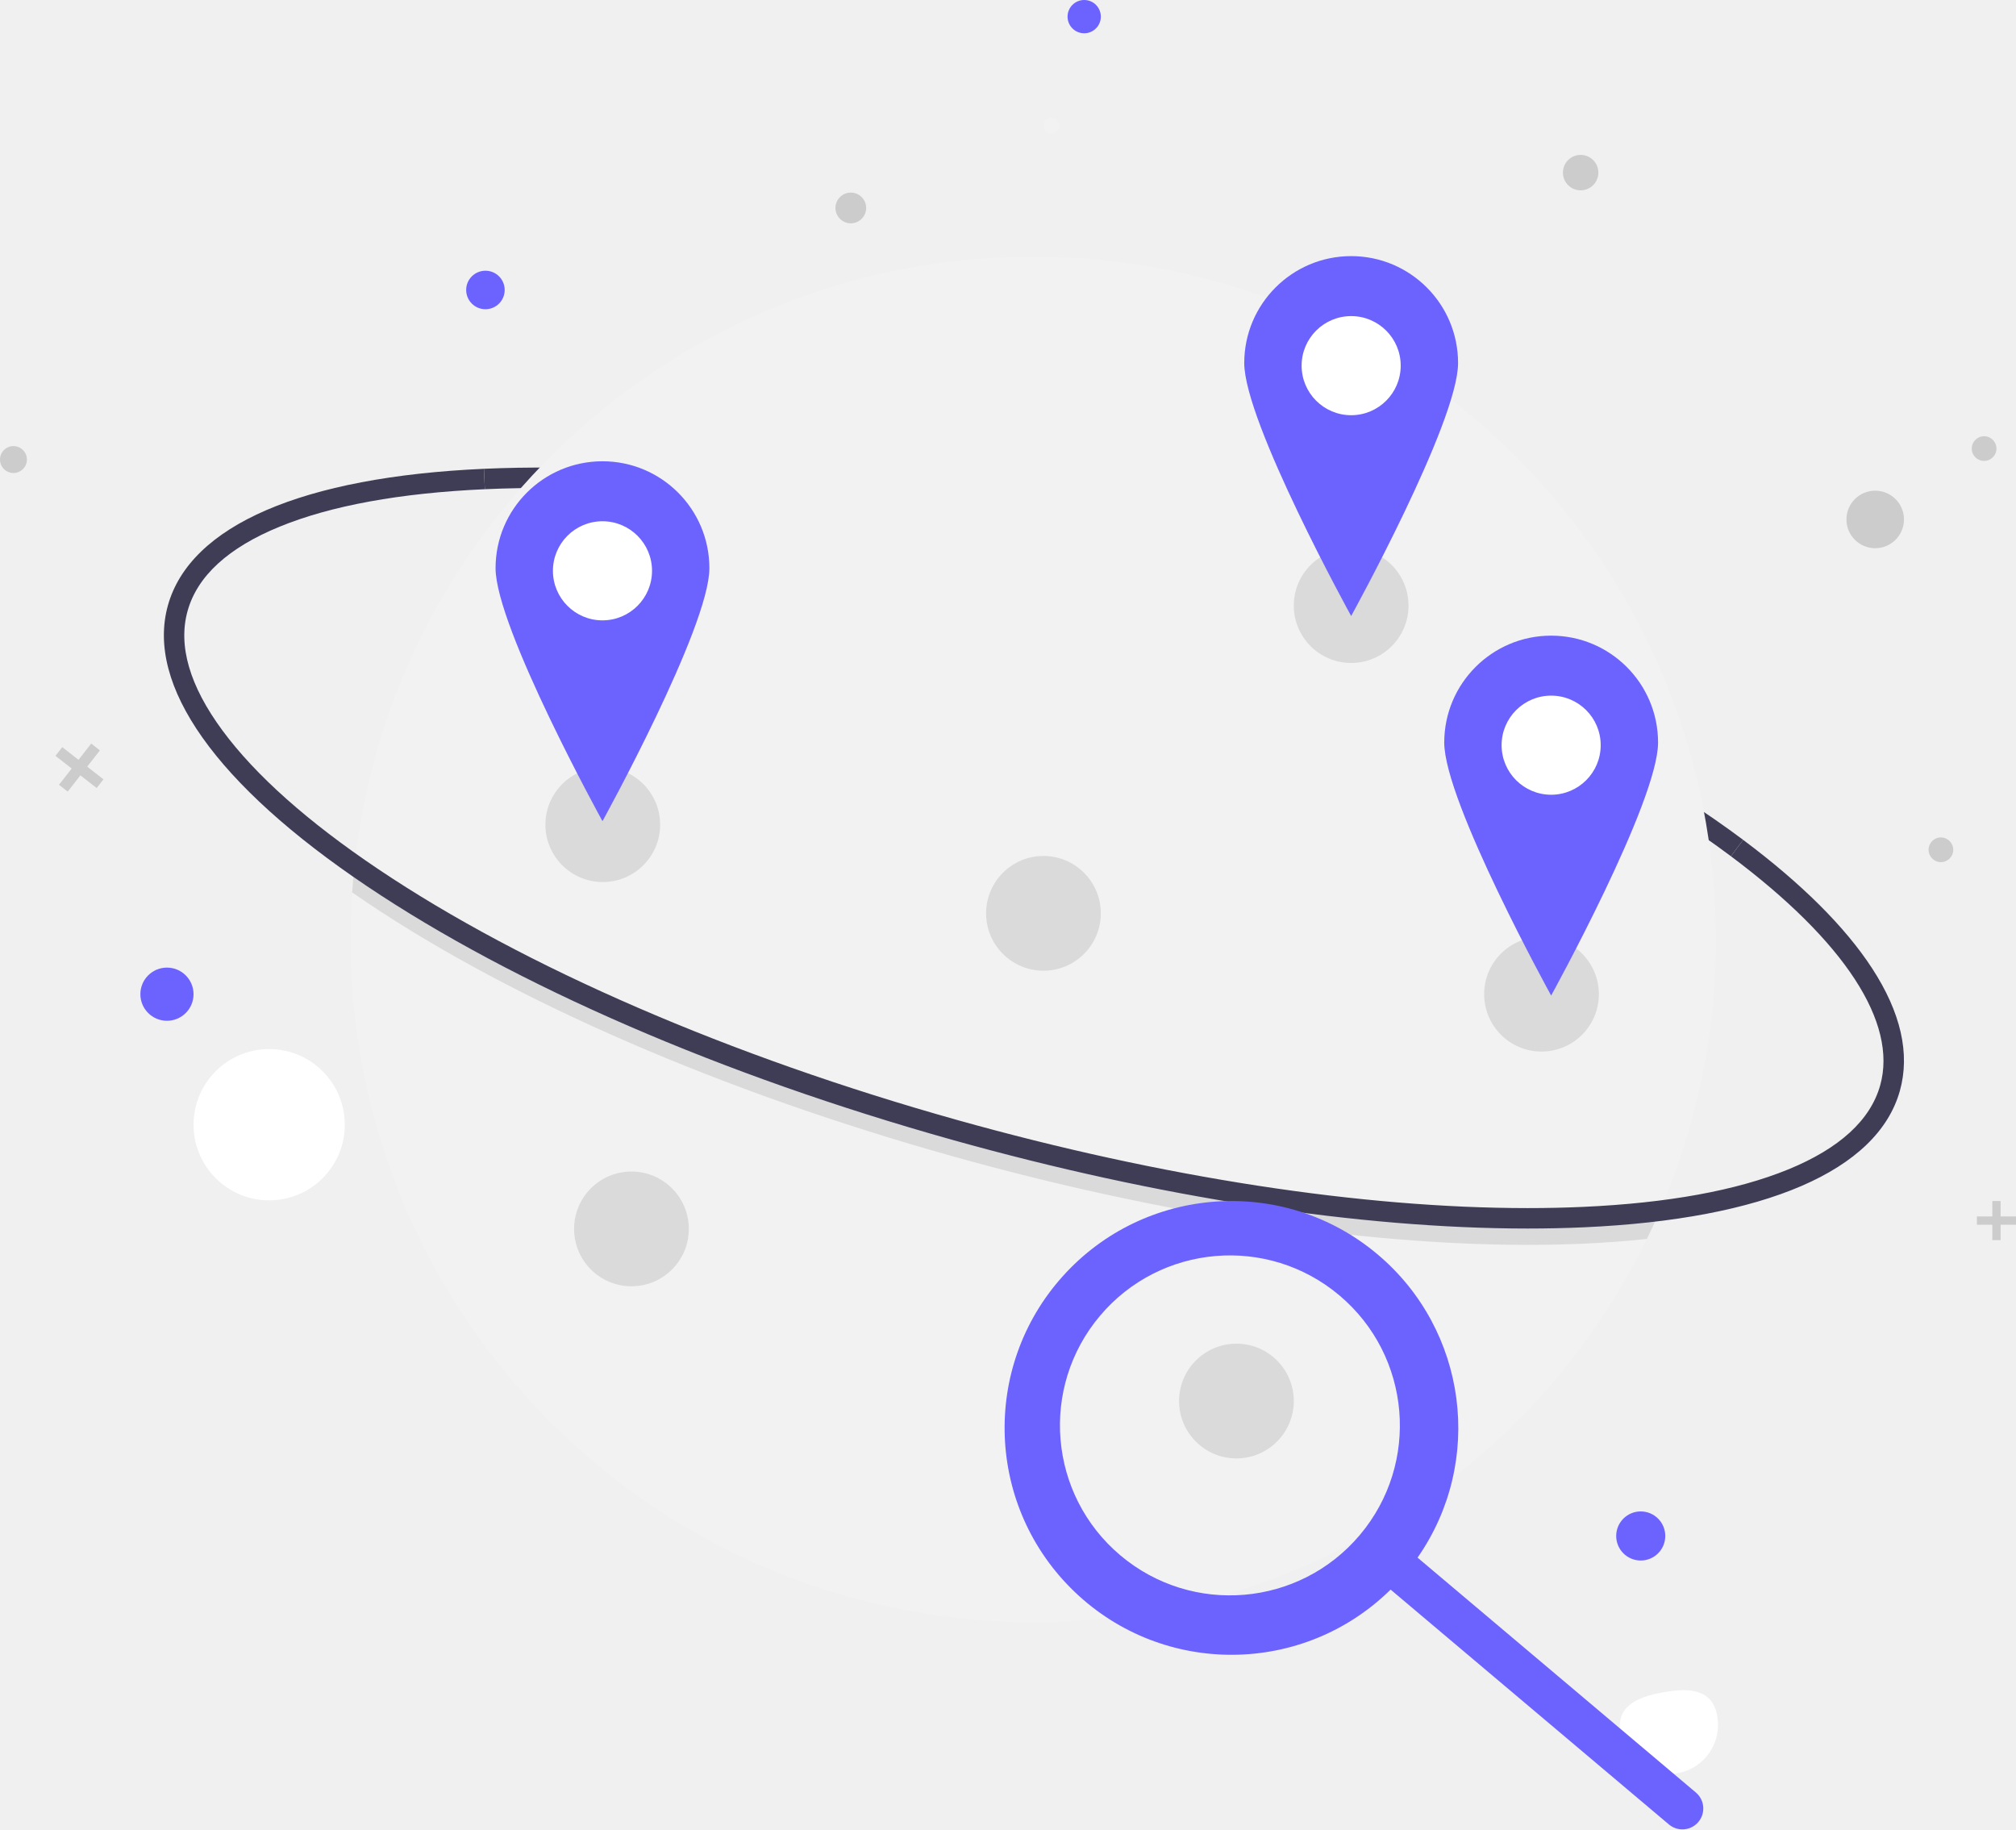
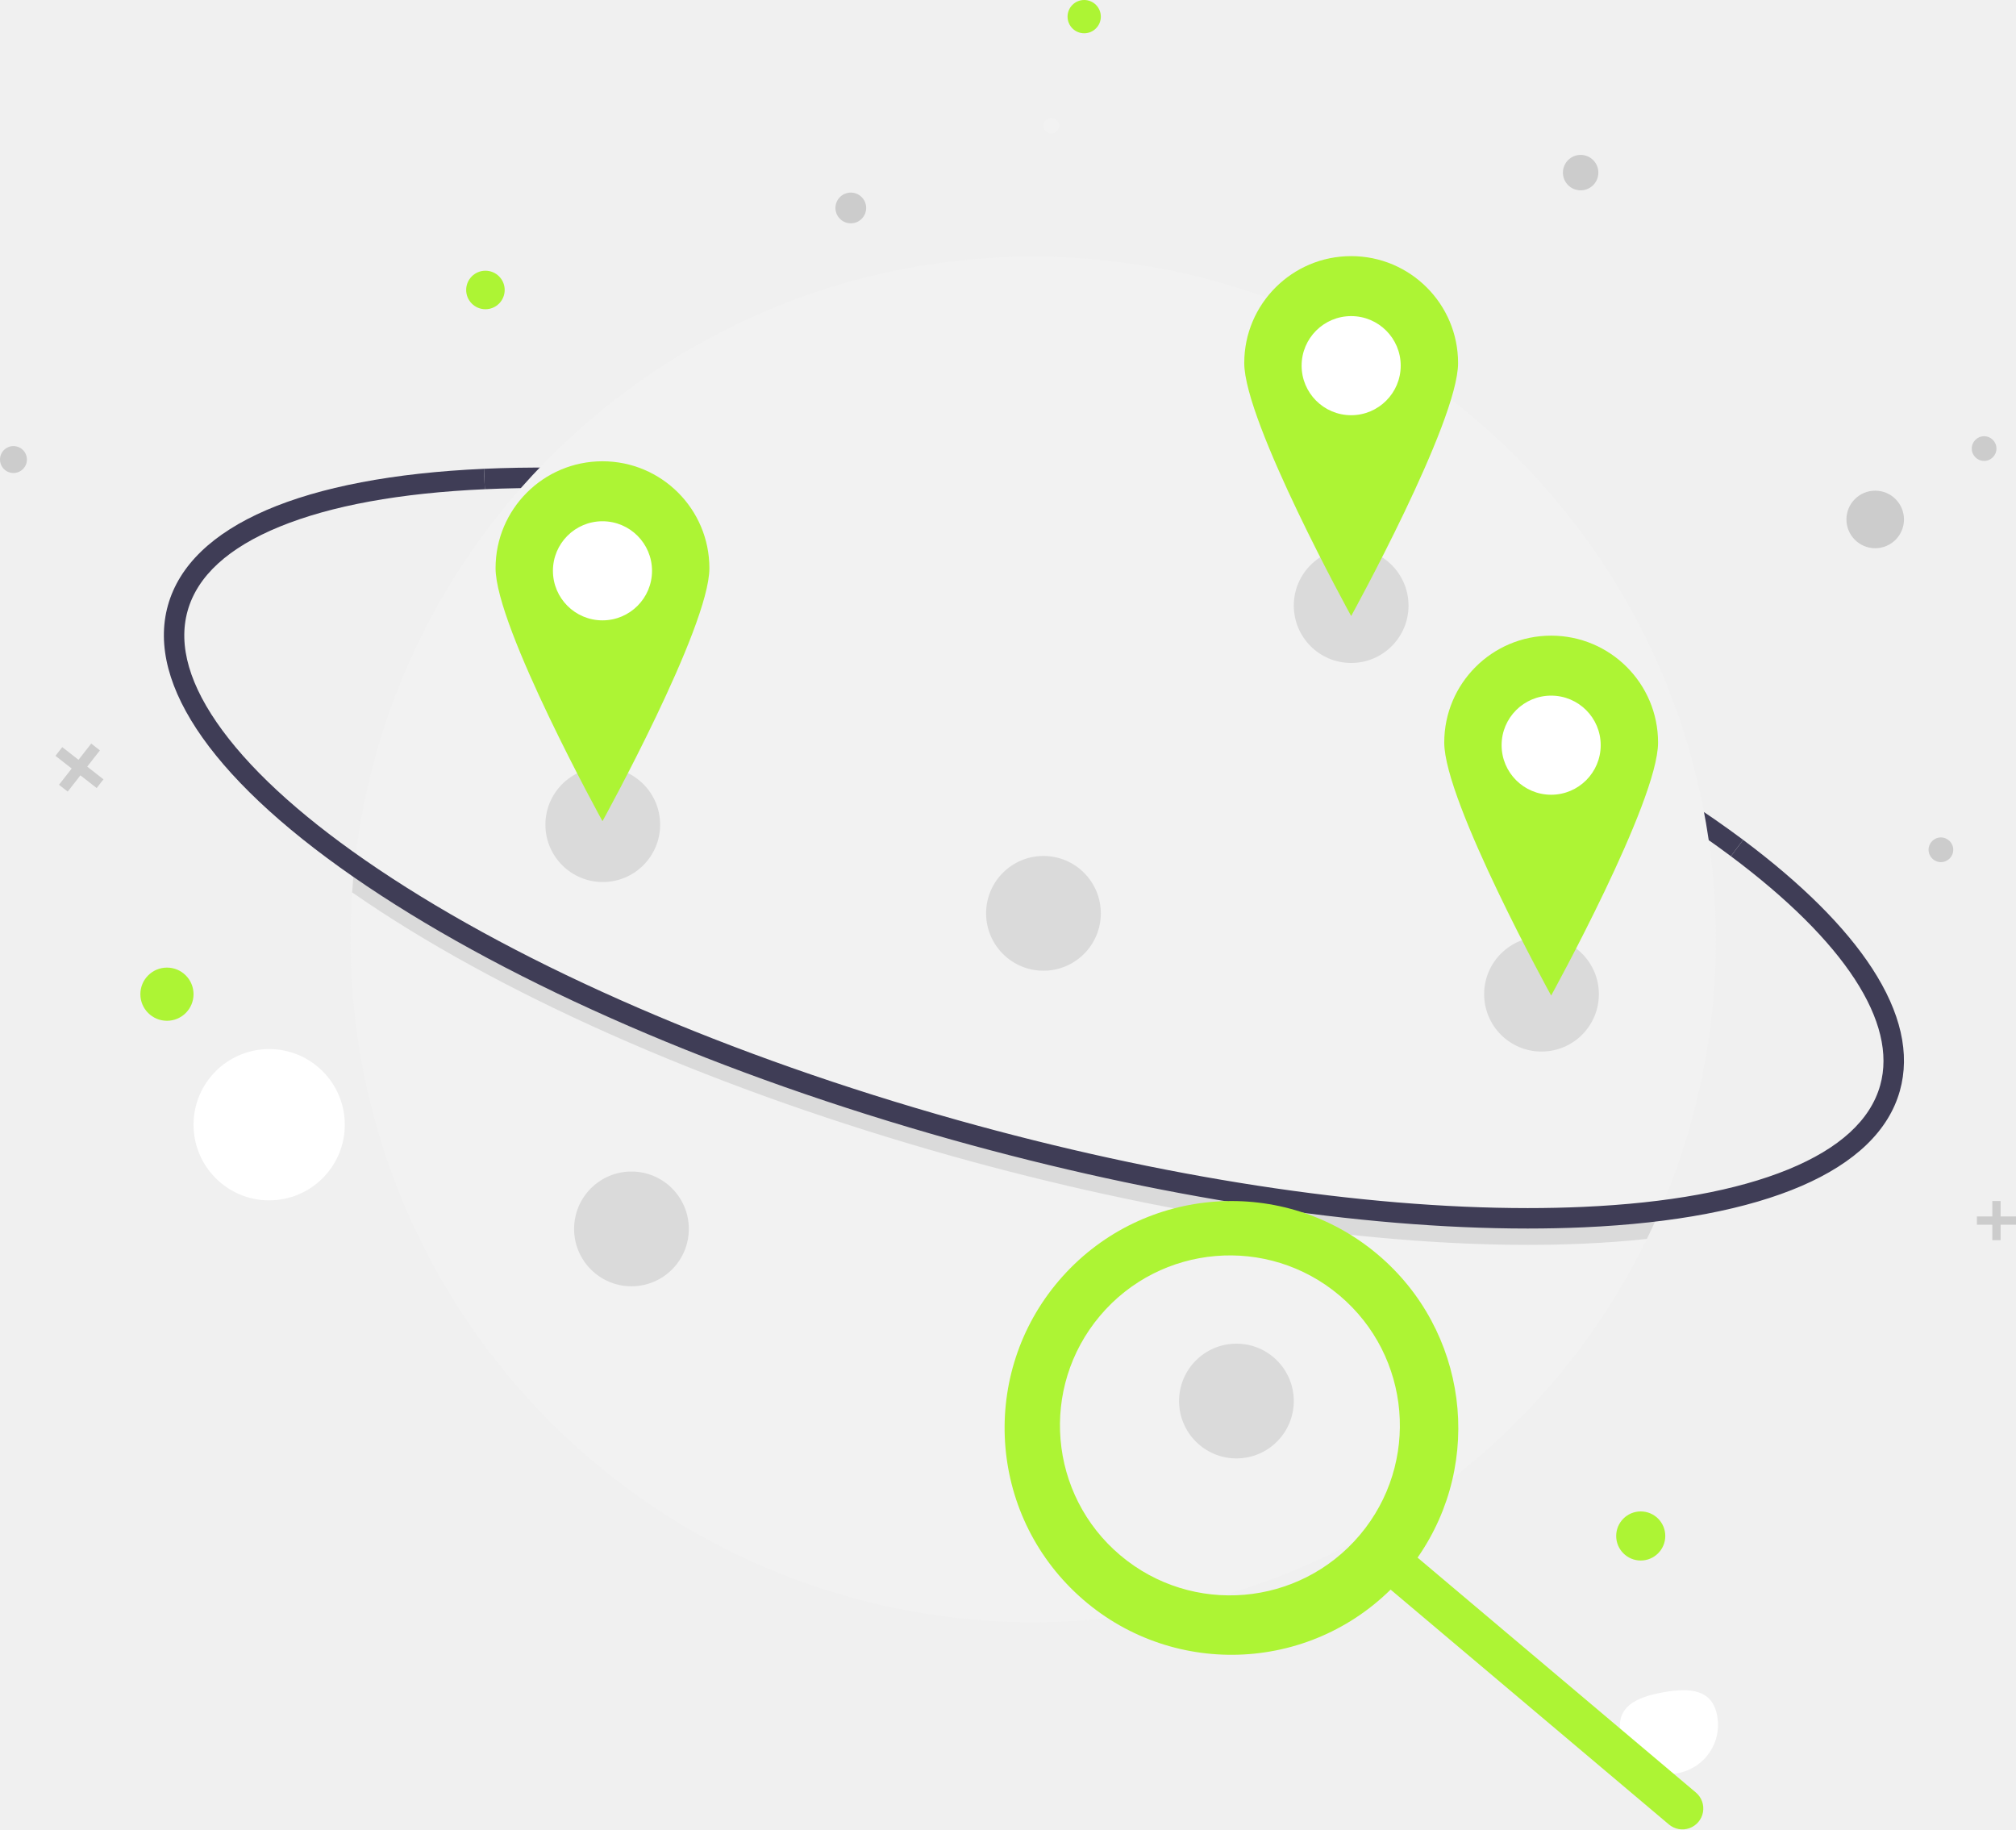
<svg xmlns="http://www.w3.org/2000/svg" width="881.753" height="800" viewBox="0 0 881.753 800" role="img" artist="Katerina Limpitsouni" source="https://undraw.co/">
  <g transform="translate(-649.896 -305.824)">
    <path d="M1067.947,497.383c-63.182-47.234-162.14-91.9-271.5-122.556-99.573-27.909-196.693-41.384-273.491-37.943l-.4-8.931c77.713-3.48,175.841,10.108,276.3,38.266,110.38,30.938,210.411,76.136,274.441,124Z" transform="translate(339.007 182.878)" fill="#3f3d56" />
    <path d="M1093.719,584.883a297.5,297.5,0,0,1-25.747,121.465q-2.132,4.8-4.443,9.512A298.632,298.632,0,0,1,496.541,584.883q0-10.366.706-20.57.335-5.189.867-10.316c16.444-158.045,153.78-275.53,312.465-267.3s283.132,139.289,283.14,298.188Z" transform="translate(306.675 131.76)" fill="#f2f2f2" />
    <path d="M1067.581,558q-2.132,4.8-4.443,9.512-13.088,1.421-27.552,2.065c-7.983.358-16.2.536-24.594.536-73.324,0-161.569-13.535-251.718-38.8C658.809,503.155,567.918,463.766,503.337,420.4q-3.3-2.213-6.481-4.434.335-5.189.867-10.316,5.136,3.661,10.594,7.33c63.821,42.849,153.8,81.817,253.372,109.727,89.362,25.049,176.776,38.468,249.259,38.468q12.431,0,24.236-.528Q1052.375,559.869,1067.581,558Z" transform="translate(307.067 280.108)" opacity="0.1" style="isolation:isolate" />
    <path d="M1056.627,659.9c-73.322,0-161.572-13.534-251.717-38.8-100.464-28.158-191.359-67.549-255.941-110.914-65.93-44.271-96.845-87.893-87.053-122.832s58.877-56.138,138.211-59.694l.4,8.931c-37.048,1.66-67.241,7.167-89.739,16.367-22.444,9.177-35.99,21.562-40.264,36.809s.863,32.868,15.268,52.373c14.44,19.553,37.372,39.949,68.161,60.624,63.814,42.85,153.8,81.82,253.37,109.729,89.364,25.047,176.77,38.469,249.26,38.471q12.424,0,24.231-.528c37.049-1.661,67.241-7.167,89.74-16.367,22.443-9.177,35.99-21.561,40.264-36.809,7.673-27.378-15.516-62.952-65.3-100.169l5.354-7.16c25.617,19.152,44.58,38.029,56.363,56.108,12.631,19.382,16.732,37.427,12.19,53.633-9.793,34.939-58.878,56.137-138.211,59.693C1073.231,659.72,1065.021,659.9,1056.627,659.9Z" transform="translate(261.434 183.174)" fill="#3f3d56" />
    <circle cx="3.422" cy="3.422" r="3.422" transform="translate(1106.282 357.36)" fill="#f2f2f2" />
    <circle cx="5.886" cy="5.886" r="5.886" transform="translate(649.896 500.903)" fill="#ccc" />
-     <circle cx="11.628" cy="11.628" r="11.628" transform="translate(711.291 728.966)" fill="#6c63ff" />
+     <circle cx="11.628" cy="11.628" r="11.628" transform="translate(711.291 728.966)" fill="#ADF434" />
    <circle cx="7.75" cy="7.75" r="7.75" transform="translate(1333.481 373.561)" fill="#ccc" />
    <circle cx="12.583" cy="12.583" r="12.583" transform="translate(1457.486 520.401)" fill="#ccc" />
    <circle cx="5.399" cy="5.399" r="5.399" transform="translate(1512.3 496.591)" fill="#ccc" />
-     <circle cx="8.422" cy="8.422" r="8.422" transform="translate(853.79 424.212)" fill="#6c63ff" />
+     <circle cx="8.422" cy="8.422" r="8.422" transform="translate(853.79 424.212)" fill="#ADF434" />
    <circle cx="5.399" cy="5.399" r="5.399" transform="translate(1493.407 672.044)" fill="#ccc" />
    <circle cx="6.719" cy="6.719" r="6.719" transform="translate(1015.302 390.045)" fill="#ccc" />
-     <circle cx="7.277" cy="7.277" r="7.277" transform="translate(1116.822 305.824)" fill="#6c63ff" />
+     <circle cx="7.277" cy="7.277" r="7.277" transform="translate(1116.822 305.824)" fill="#ADF434" />
    <path d="M418.008,357.824H408.99V348.81h-4.836v9.014h-9.016v4.838h9.016v9.016h4.836v-9.016h9.018Z" transform="matrix(0.616, -0.788, 0.788, 0.616, 150.33, 739.965)" fill="#ccc" />
    <path d="M507.6,335.987h-6.74v-6.74h-3.62v6.74H490.5v3.62h6.74v6.74h3.62v-6.74h6.74Z" transform="translate(1024.051 501.8)" fill="#ccc" />
    <circle cx="25.091" cy="25.091" r="25.091" transform="translate(888.445 641.369)" opacity="0.1" style="isolation:isolate" />
    <circle cx="25.091" cy="25.091" r="25.091" transform="translate(1165.591 893.423)" opacity="0.1" style="isolation:isolate" />
    <circle cx="25.091" cy="25.091" r="25.091" transform="translate(1081.19 680.147)" opacity="0.1" style="isolation:isolate" />
    <circle cx="25.091" cy="25.091" r="25.091" transform="translate(900.991 818.149)" opacity="0.1" style="isolation:isolate" />
    <circle cx="25.091" cy="25.091" r="25.091" transform="translate(1215.77 545.566)" opacity="0.1" style="isolation:isolate" />
    <circle cx="25.091" cy="25.091" r="25.091" transform="translate(1299.027 715.503)" opacity="0.1" style="isolation:isolate" />
    <circle cx="33.075" cy="33.075" r="33.075" transform="translate(1207.789 432.655)" fill="#fff" />
-     <path d="M717.583,286.191a46.761,46.761,0,0,0-46.761,46.761c0,25.825,46.761,110.63,46.761,110.63s46.761-84.8,46.761-110.63a46.761,46.761,0,0,0-46.761-46.761Zm0,69.571a21.67,21.67,0,1,1,21.67-21.67,21.67,21.67,0,0,1-21.67,21.67Z" transform="translate(523.281 131.638)" fill="#6c63ff" />
+     <path d="M717.583,286.191a46.761,46.761,0,0,0-46.761,46.761c0,25.825,46.761,110.63,46.761,110.63s46.761-84.8,46.761-110.63a46.761,46.761,0,0,0-46.761-46.761Zm0,69.571a21.67,21.67,0,1,1,21.67-21.67,21.67,21.67,0,0,1-21.67,21.67Z" transform="translate(523.281 131.638)" fill="#ADF434" />
    <circle cx="33.075" cy="33.075" r="33.075" transform="translate(880.332 522.37)" fill="#fff" />
-     <path d="M571.582,326.191a46.761,46.761,0,0,0-46.761,46.761c0,25.825,46.761,110.63,46.761,110.63s46.761-84.8,46.761-110.63a46.761,46.761,0,0,0-46.761-46.761Zm0,69.571a21.67,21.67,0,1,1,21.67-21.67,21.67,21.67,0,0,1-21.67,21.67Z" transform="translate(341.824 181.353)" fill="#6c63ff" />
+     <path d="M571.582,326.191a46.761,46.761,0,0,0-46.761,46.761c0,25.825,46.761,110.63,46.761,110.63s46.761-84.8,46.761-110.63a46.761,46.761,0,0,0-46.761-46.761Zm0,69.571a21.67,21.67,0,1,1,21.67-21.67,21.67,21.67,0,0,1-21.67,21.67Z" transform="translate(341.824 181.353)" fill="#ADF434" />
    <circle cx="33.075" cy="33.075" r="33.075" transform="translate(1295.26 598.627)" fill="#fff" />
-     <path d="M756.583,360.191a46.761,46.761,0,0,0-46.761,46.761c0,25.825,46.761,110.63,46.761,110.63s46.761-84.8,46.761-110.63a46.761,46.761,0,0,0-46.761-46.761Zm0,69.571a21.67,21.67,0,1,1,21.67-21.67,21.67,21.67,0,0,1-21.67,21.67Z" transform="translate(571.752 223.61)" fill="#6c63ff" style="isolation:isolate" />
+     <path d="M756.583,360.191a46.761,46.761,0,0,0-46.761,46.761c0,25.825,46.761,110.63,46.761,110.63s46.761-84.8,46.761-110.63a46.761,46.761,0,0,0-46.761-46.761Zm0,69.571a21.67,21.67,0,1,1,21.67-21.67,21.67,21.67,0,0,1-21.67,21.67Z" transform="translate(571.752 223.61)" fill="#ADF434" style="isolation:isolate" />
    <circle cx="33.075" cy="33.075" r="33.075" transform="translate(734.547 764.598)" fill="#fff" />
-     <circle cx="10.735" cy="10.735" r="10.735" transform="translate(1356.781 966.786)" fill="#6c63ff" />
+     <circle cx="10.735" cy="10.735" r="10.735" transform="translate(1356.781 966.786)" fill="#ADF434" />
    <path d="M786.632,577a21.47,21.47,0,1,1-42.245,7.69h0l-.008-.042c-2.112-11.668,6.909-15.8,18.577-17.909S784.52,565.333,786.632,577Z" transform="translate(614.32 479.16)" fill="#fff" />
-     <path d="M785.81,474.819a99.219,99.219,0,1,0,5.625,146.532l121.7,102.694a9.143,9.143,0,1,0,11.806-13.964l-.014-.011-121.7-102.694A99.225,99.225,0,0,0,785.81,474.819Zm-7.846,122.667a74.336,74.336,0,1,1-8.875-104.751h0a74.336,74.336,0,0,1,8.874,104.751Z" transform="translate(466.683 379.618)" fill="#6c63ff" />
+     <path d="M785.81,474.819a99.219,99.219,0,1,0,5.625,146.532l121.7,102.694a9.143,9.143,0,1,0,11.806-13.964l-.014-.011-121.7-102.694A99.225,99.225,0,0,0,785.81,474.819Zm-7.846,122.667a74.336,74.336,0,1,1-8.875-104.751h0a74.336,74.336,0,0,1,8.874,104.751Z" transform="translate(466.683 379.618)" fill="#ADF434" />
  </g>
</svg>
